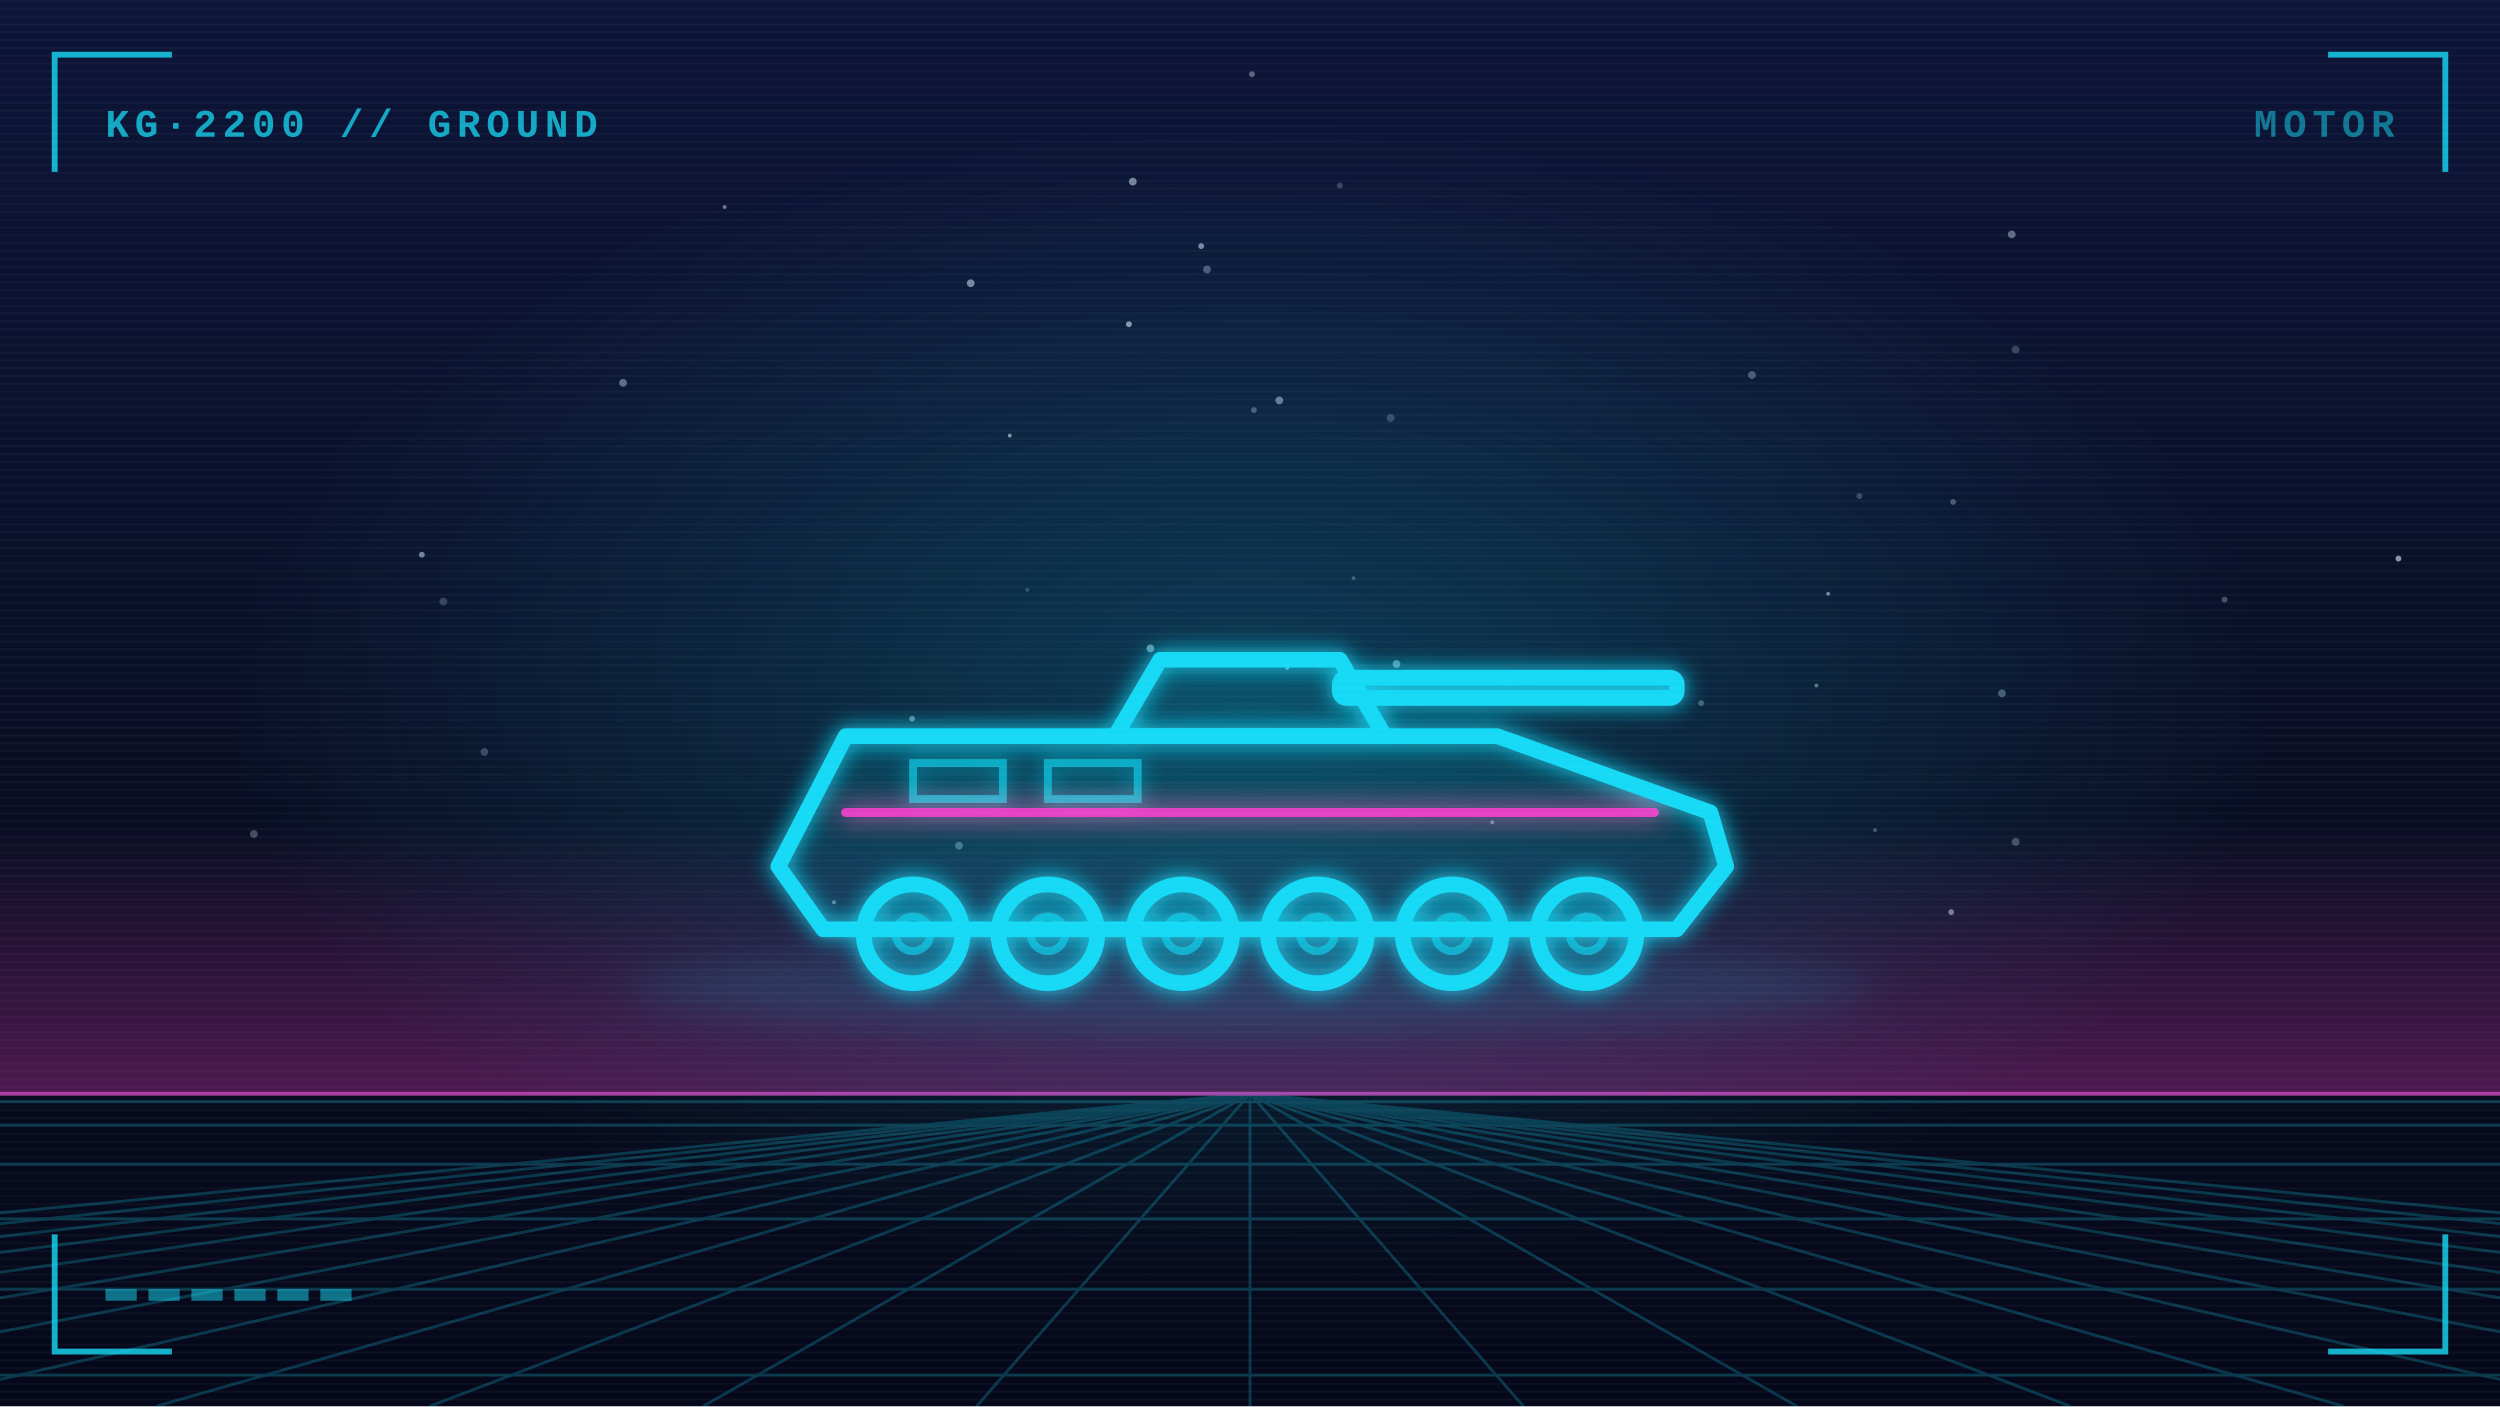
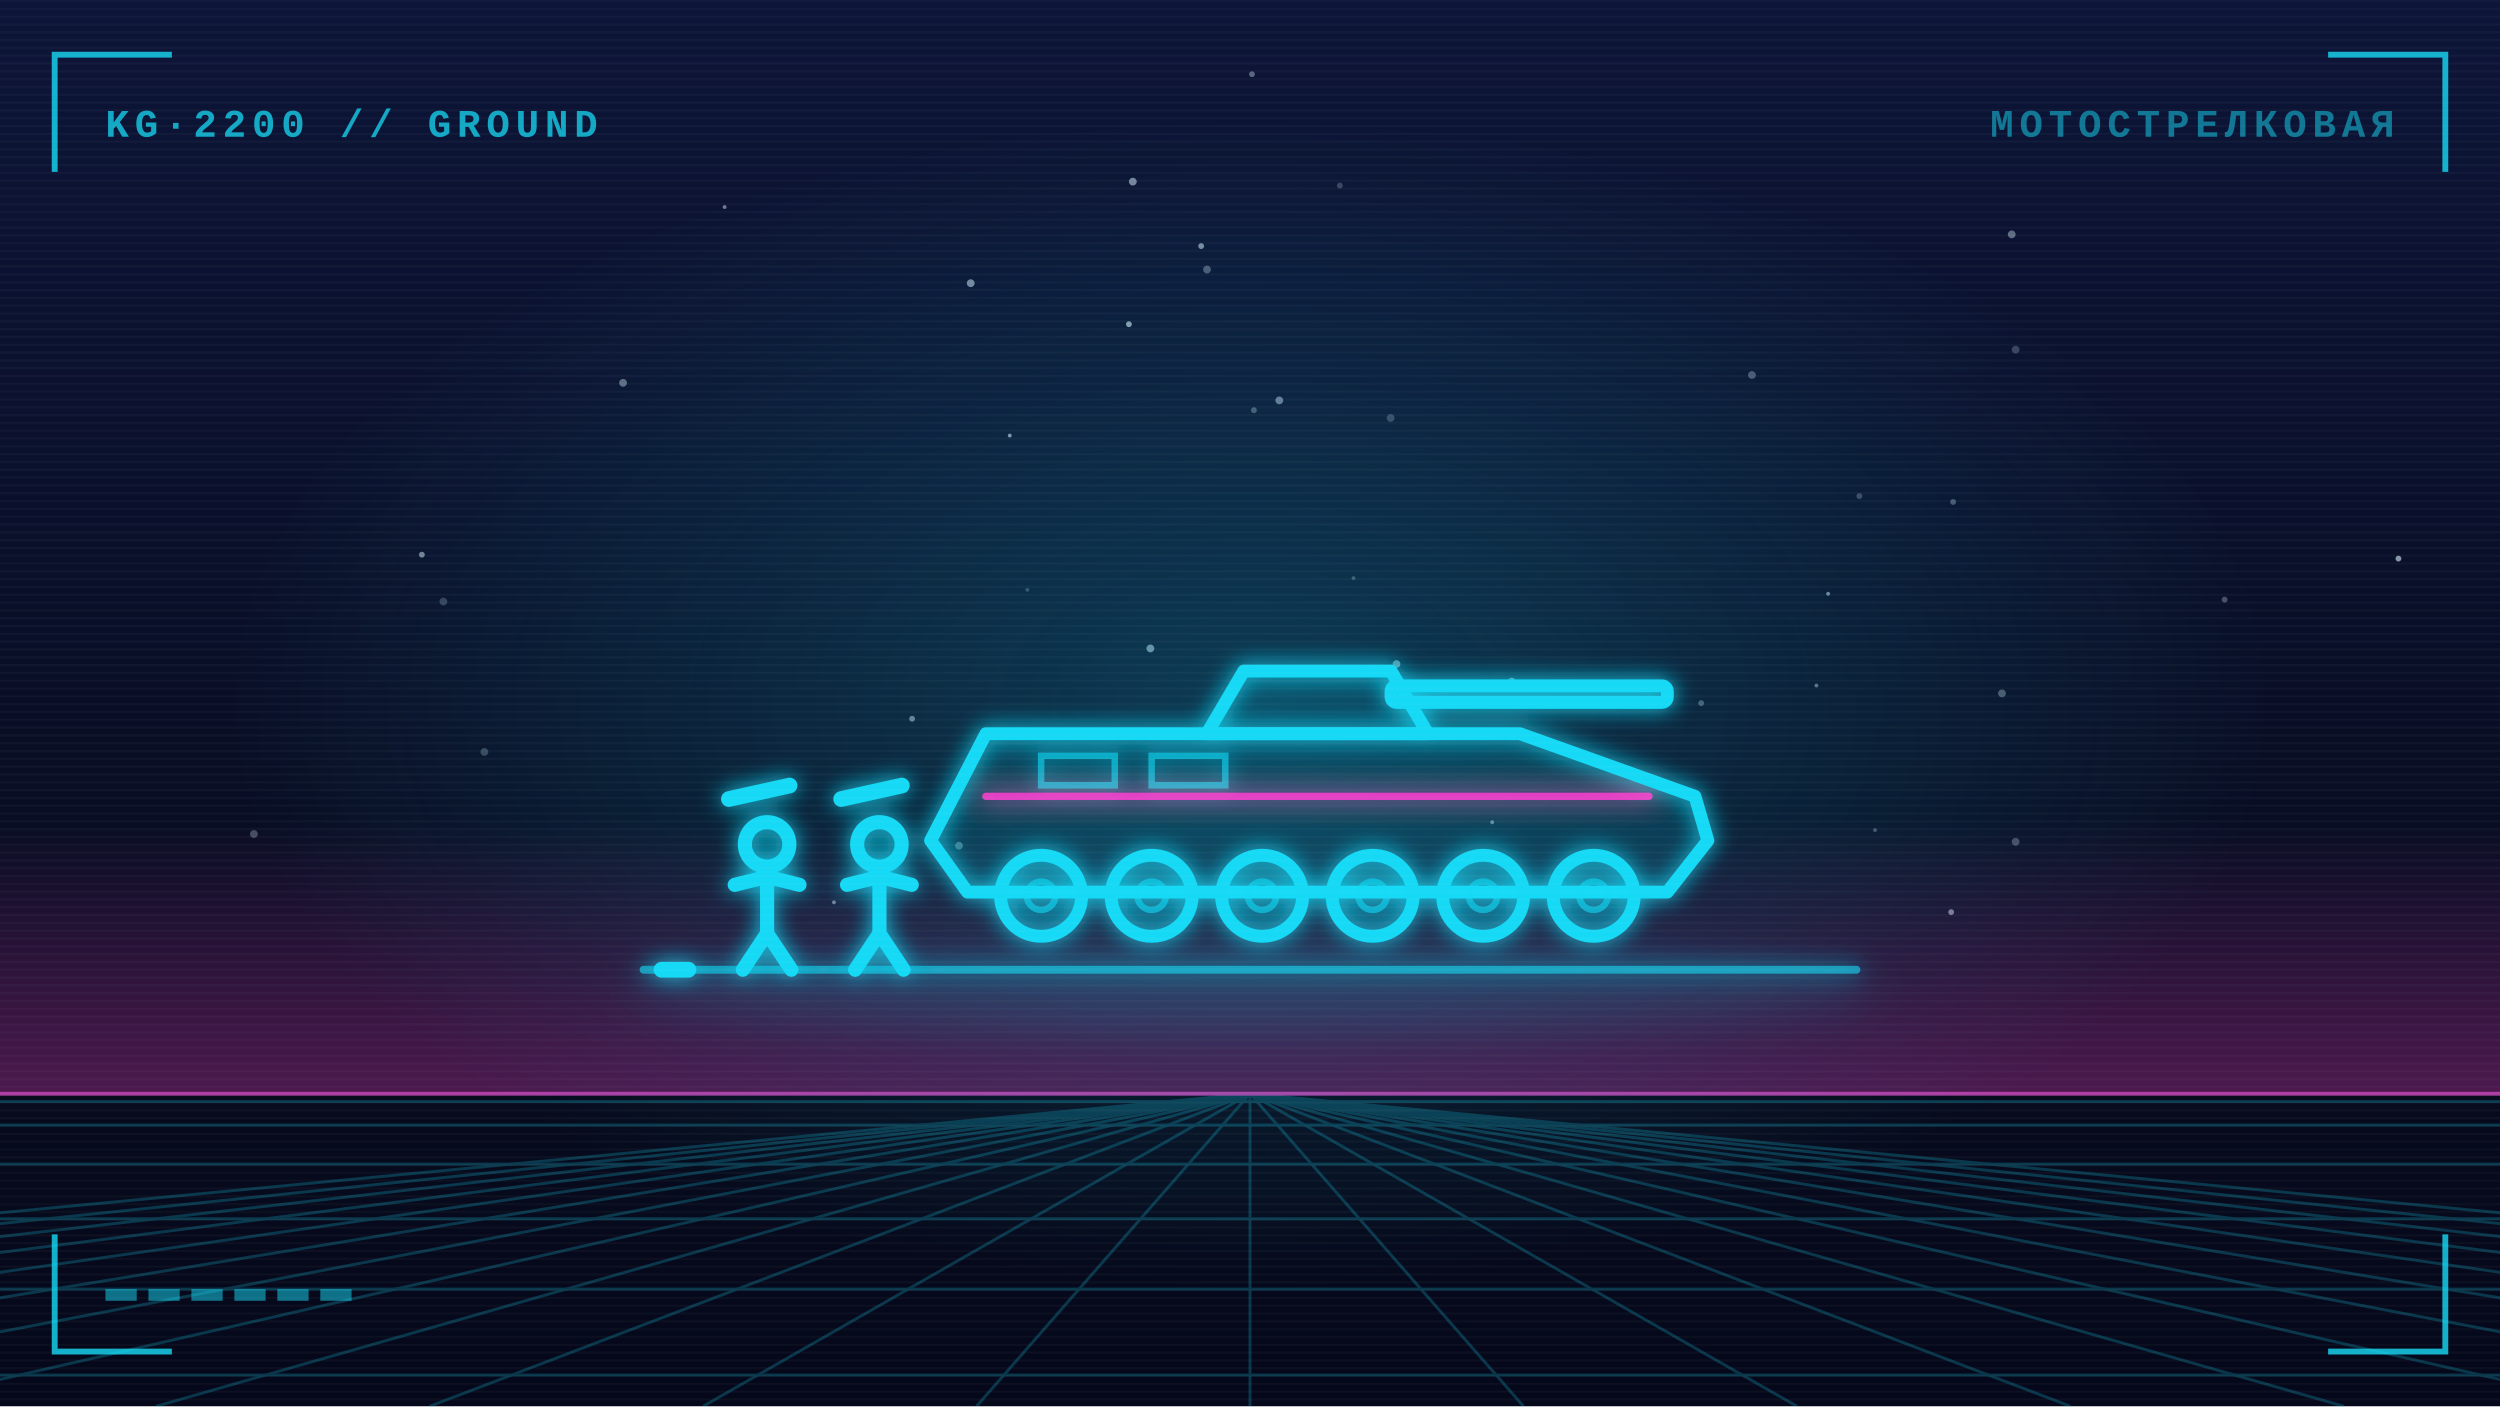
<svg xmlns="http://www.w3.org/2000/svg" viewBox="0 0 1280 720" width="1280" height="720">
  <defs>
    <linearGradient id="bg" x1="0" y1="0" x2="0" y2="1">
      <stop offset="0" stop-color="#0d1538" />
      <stop offset=".75" stop-color="#070b1d" />
      <stop offset="1" stop-color="#05081a" />
    </linearGradient>
    <radialGradient id="halo" cx=".5" cy=".5" r=".5">
      <stop offset="0" stop-color="#18d9f5" stop-opacity=".22" />
      <stop offset="1" stop-color="#18d9f5" stop-opacity="0" />
    </radialGradient>
    <linearGradient id="hz" x1="0" y1="0" x2="0" y2="1">
      <stop offset="0" stop-color="#ff3fd0" stop-opacity="0" />
      <stop offset="1" stop-color="#ff3fd0" stop-opacity=".28" />
    </linearGradient>
    <pattern id="scan" width="4" height="4" patternUnits="userSpaceOnUse">
      <rect width="4" height="1" fill="#dff6ff" opacity=".035" />
    </pattern>
    <filter id="bl" x="-20%" y="-20%" width="140%" height="140%">
      <feGaussianBlur stdDeviation="6" />
    </filter>
    <filter id="bl2" x="-20%" y="-50%" width="140%" height="200%">
      <feGaussianBlur stdDeviation="10" />
    </filter>
    <filter id="neon" x="-10%" y="-10%" width="120%" height="120%">
      <feGaussianBlur stdDeviation="5" result="b" />
      <feMerge>
        <feMergeNode in="b" />
        <feMergeNode in="SourceGraphic" />
      </feMerge>
    </filter>
    <style>.m{fill:rgba(24,217,245,.07);stroke:#18d9f5;stroke-width:7;stroke-linejoin:round;stroke-linecap:round}.a{fill:rgba(255,63,208,.14);stroke:#ff3fd0;stroke-width:6;stroke-linejoin:round;stroke-linecap:round}.t{fill:none;stroke:#18d9f5;stroke-width:3.5;stroke-linecap:round;opacity:.6}.ta{fill:none;stroke:#ff3fd0;stroke-width:4;stroke-linecap:round;opacity:.85}.f{fill:#18d9f5}.fa{fill:#ff3fd0}.n{fill:none}.w5{stroke-width:5}.w8{stroke-width:8}.w12{stroke-width:12}.w14{stroke-width:14}.o3{opacity:.3}.o4{opacity:.4}.o5{opacity:.45}.o6{opacity:.6}.dash{stroke-dasharray:14 12}.glow{filter:url(#bl);opacity:.7}.sea{fill:#070b1d;opacity:.82}.dk{fill:#070b1d}.hint{opacity:.22;filter:url(#bl2)}.hud{font:600 20px Consolas,"Courier New",monospace;letter-spacing:3px;fill:#18d9f5}</style>
  </defs>
  <rect width="1280" height="720" fill="url(#bg)" />
  <circle cx="936" cy="304" r="1" fill="#dff6ff" opacity="0.49" />
  <circle cx="642" cy="210" r="1.5" fill="#dff6ff" opacity="0.30" />
  <circle cx="774" cy="349" r="2" fill="#dff6ff" opacity="0.54" />
  <circle cx="897" cy="192" r="2" fill="#dff6ff" opacity="0.30" />
  <circle cx="930" cy="351" r="1" fill="#dff6ff" opacity="0.41" />
  <circle cx="1032" cy="431" r="2" fill="#dff6ff" opacity="0.28" />
  <circle cx="526" cy="302" r="1" fill="#dff6ff" opacity="0.22" />
  <circle cx="960" cy="425" r="1" fill="#dff6ff" opacity="0.28" />
  <circle cx="764" cy="421" r="1" fill="#dff6ff" opacity="0.46" />
  <circle cx="517" cy="223" r="1" fill="#dff6ff" opacity="0.57" />
  <circle cx="578" cy="166" r="1.5" fill="#dff6ff" opacity="0.59" />
  <circle cx="1030" cy="120" r="2" fill="#dff6ff" opacity="0.39" />
  <circle cx="497" cy="145" r="2" fill="#dff6ff" opacity="0.51" />
  <circle cx="248" cy="385" r="2" fill="#dff6ff" opacity="0.23" />
  <circle cx="618" cy="138" r="2" fill="#dff6ff" opacity="0.31" />
  <circle cx="1000" cy="257" r="1.5" fill="#dff6ff" opacity="0.30" />
  <circle cx="655" cy="205" r="2" fill="#dff6ff" opacity="0.44" />
  <circle cx="659" cy="342" r="1" fill="#dff6ff" opacity="0.60" />
  <circle cx="130" cy="427" r="2" fill="#dff6ff" opacity="0.28" />
  <circle cx="427" cy="462" r="1" fill="#dff6ff" opacity="0.48" />
  <circle cx="319" cy="196" r="2" fill="#dff6ff" opacity="0.39" />
  <circle cx="589" cy="332" r="2" fill="#dff6ff" opacity="0.51" />
  <circle cx="216" cy="284" r="1.5" fill="#dff6ff" opacity="0.49" />
  <circle cx="1025" cy="355" r="2" fill="#dff6ff" opacity="0.31" />
  <circle cx="641" cy="38" r="1.5" fill="#dff6ff" opacity="0.36" />
  <circle cx="491" cy="433" r="2" fill="#dff6ff" opacity="0.33" />
  <circle cx="1139" cy="307" r="1.5" fill="#dff6ff" opacity="0.29" />
  <circle cx="715" cy="340" r="2" fill="#dff6ff" opacity="0.49" />
  <circle cx="999" cy="467" r="1.5" fill="#dff6ff" opacity="0.49" />
  <circle cx="1032" cy="179" r="2" fill="#dff6ff" opacity="0.22" />
  <circle cx="371" cy="106" r="1" fill="#dff6ff" opacity="0.46" />
  <circle cx="693" cy="296" r="1" fill="#dff6ff" opacity="0.26" />
  <circle cx="712" cy="214" r="2" fill="#dff6ff" opacity="0.22" />
  <circle cx="227" cy="308" r="2" fill="#dff6ff" opacity="0.21" />
  <circle cx="467" cy="368" r="1.5" fill="#dff6ff" opacity="0.45" />
  <circle cx="871" cy="360" r="1.5" fill="#dff6ff" opacity="0.30" />
  <circle cx="580" cy="93" r="2" fill="#dff6ff" opacity="0.50" />
  <circle cx="686" cy="95" r="1.5" fill="#dff6ff" opacity="0.22" />
  <circle cx="1228" cy="286" r="1.5" fill="#dff6ff" opacity="0.58" />
  <circle cx="952" cy="254" r="1.5" fill="#dff6ff" opacity="0.24" />
  <circle cx="728" cy="360" r="1.5" fill="#dff6ff" opacity="0.40" />
  <circle cx="615" cy="126" r="1.5" fill="#dff6ff" opacity="0.52" />
  <rect x="0" y="420" width="1280" height="140" fill="url(#hz)" />
  <g stroke="#18d9f5" stroke-width="1.5" opacity=".22">
    <line x1="640" y1="560" x2="-1040" y2="720" />
    <line x1="640" y1="560" x2="-900" y2="720" />
    <line x1="640" y1="560" x2="-760" y2="720" />
    <line x1="640" y1="560" x2="-620" y2="720" />
    <line x1="640" y1="560" x2="-480" y2="720" />
    <line x1="640" y1="560" x2="-340" y2="720" />
    <line x1="640" y1="560" x2="-200" y2="720" />
    <line x1="640" y1="560" x2="-60" y2="720" />
    <line x1="640" y1="560" x2="80" y2="720" />
    <line x1="640" y1="560" x2="220" y2="720" />
    <line x1="640" y1="560" x2="360" y2="720" />
    <line x1="640" y1="560" x2="500" y2="720" />
    <line x1="640" y1="560" x2="640" y2="720" />
    <line x1="640" y1="560" x2="780" y2="720" />
    <line x1="640" y1="560" x2="920" y2="720" />
    <line x1="640" y1="560" x2="1060" y2="720" />
    <line x1="640" y1="560" x2="1200" y2="720" />
    <line x1="640" y1="560" x2="1340" y2="720" />
    <line x1="640" y1="560" x2="1480" y2="720" />
    <line x1="640" y1="560" x2="1620" y2="720" />
    <line x1="640" y1="560" x2="1760" y2="720" />
    <line x1="640" y1="560" x2="1900" y2="720" />
    <line x1="640" y1="560" x2="2040" y2="720" />
    <line x1="640" y1="560" x2="2180" y2="720" />
    <line x1="640" y1="560" x2="2320" y2="720" />
    <line x1="0" y1="560" x2="1280" y2="560" />
    <line x1="0" y1="564" x2="1280" y2="564" />
    <line x1="0" y1="576" x2="1280" y2="576" />
    <line x1="0" y1="596" x2="1280" y2="596" />
    <line x1="0" y1="624" x2="1280" y2="624" />
    <line x1="0" y1="660" x2="1280" y2="660" />
    <line x1="0" y1="704" x2="1280" y2="704" />
  </g>
  <line x1="0" y1="560" x2="1280" y2="560" stroke="#ff3fd0" stroke-width="2" opacity=".6" />
  <ellipse cx="640" cy="360" rx="520" ry="300" fill="url(#halo)" />
  <ellipse cx="640" cy="506" rx="320" ry="22" fill="#18d9f5" opacity=".12" filter="url(#bl2)" />
  <g transform="translate(640,370) scale(1.15)" filter="url(#neon)">
-     <path class="m" d="M-210,64 L-180,6 L110,6 L205,40 L212,64 L190,92 L-190,92 Z" />
-     <path class="m" d="M-60,6 L-40,-28 L40,-28 L60,6 Z" />
-     <rect class="m" x="40" y="-20" width="150" height="9" rx="3" />
-     <circle class="m" cx="-150" cy="94" r="22" />
-     <circle class="t" cx="-150" cy="94" r="7.7" />
-     <circle class="m" cx="-90" cy="94" r="22" />
-     <circle class="t" cx="-90" cy="94" r="7.7" />
-     <circle class="m" cx="-30" cy="94" r="22" />
-     <circle class="t" cx="-30" cy="94" r="7.7" />
-     <circle class="m" cx="30" cy="94" r="22" />
-     <circle class="t" cx="30" cy="94" r="7.7" />
-     <circle class="m" cx="90" cy="94" r="22" />
-     <circle class="t" cx="90" cy="94" r="7.7" />
-     <circle class="m" cx="150" cy="94" r="22" />
-     <circle class="t" cx="150" cy="94" r="7.7" />
-     <line class="ta" x1="-180" y1="40" x2="180" y2="40" />
-     <rect class="t" x="-150" y="18" width="40" height="16" rx="0" />
-     <rect class="t" x="-90" y="18" width="40" height="16" rx="0" />
+     <g transform="translate(30,0) scale(.82)">
+       <path class="m" d="M-210,64 L-180,6 L110,6 L205,40 L212,64 L190,92 L-190,92 Z" />
+       <path class="m" d="M-60,6 L-40,-28 L40,-28 L60,6 Z" />
+       <rect class="m" x="40" y="-20" width="150" height="9" rx="3" />
+       <circle class="m" cx="-150" cy="94" r="22" />
+       <circle class="t" cx="-150" cy="94" r="7.7" />
+       <circle class="m" cx="-90" cy="94" r="22" />
+       <circle class="t" cx="-90" cy="94" r="7.7" />
+       <circle class="m" cx="-30" cy="94" r="22" />
+       <circle class="t" cx="-30" cy="94" r="7.7" />
+       <circle class="m" cx="30" cy="94" r="22" />
+       <circle class="t" cx="30" cy="94" r="7.7" />
+       <circle class="m" cx="90" cy="94" r="22" />
+       <circle class="t" cx="90" cy="94" r="7.7" />
+       <circle class="m" cx="150" cy="94" r="22" />
+       <circle class="t" cx="150" cy="94" r="7.7" />
+       <line class="ta" x1="-180" y1="40" x2="180" y2="40" />
+       <rect class="t" x="-150" y="18" width="40" height="16" rx="0" />
+       <rect class="t" x="-90" y="18" width="40" height="16" rx="0" />
+     </g>
+     <g transform="translate(-215,110) scale(0.9)">
+       <circle class="m" cx="0" cy="-62" r="11" />
+       <path class="m n" d="M0,-50 L0,-18 M0,-18 L-12,0 M0,-18 L12,0 M-16,-42 L0,-46 L16,-42" />
+     </g>
+     <g transform="translate(-165,110) scale(0.9)">
+       <circle class="m" cx="0" cy="-62" r="11" />
+       <path class="m n" d="M0,-50 L0,-18 M0,-18 L-12,0 M0,-18 L12,0 M-16,-42 L0,-46 L16,-42" />
+     </g>
+     <path class="m" d="M-232,34 L-205,28" />
+     <path class="m" d="M-182,34 L-155,28" />
+     <line class="m" x1="-262" y1="110" x2="-250" y2="110" />
+     <line class="t" x1="-270" y1="110" x2="270" y2="110" />
  </g>
  <rect width="1280" height="720" fill="url(#scan)" />
  <g fill="none" stroke="#18d9f5" stroke-width="3" opacity=".8">
    <path d="M28,88 L28,28 L88,28" />
    <path d="M1252,88 L1252,28 L1192,28" />
    <path d="M28,632 L28,692 L88,692" />
    <path d="M1252,632 L1252,692 L1192,692" />
  </g>
  <g fill="#18d9f5" opacity=".5">
    <rect x="54" y="660" width="16" height="6" />
    <rect x="76" y="660" width="16" height="6" />
    <rect x="98" y="660" width="16" height="6" />
    <rect x="120" y="660" width="16" height="6" />
    <rect x="142" y="660" width="16" height="6" />
    <rect x="164" y="660" width="16" height="6" />
  </g>
  <text class="hud" x="54" y="70" opacity=".75">KG·2200 // GROUND</text>
-   <text class="hud" x="1226" y="70" text-anchor="end" opacity=".5">MOTOR</text>
+   <text class="hud" x="1226" y="70" text-anchor="end" opacity=".5">МОТОСТРЕЛКОВАЯ</text>
</svg>
